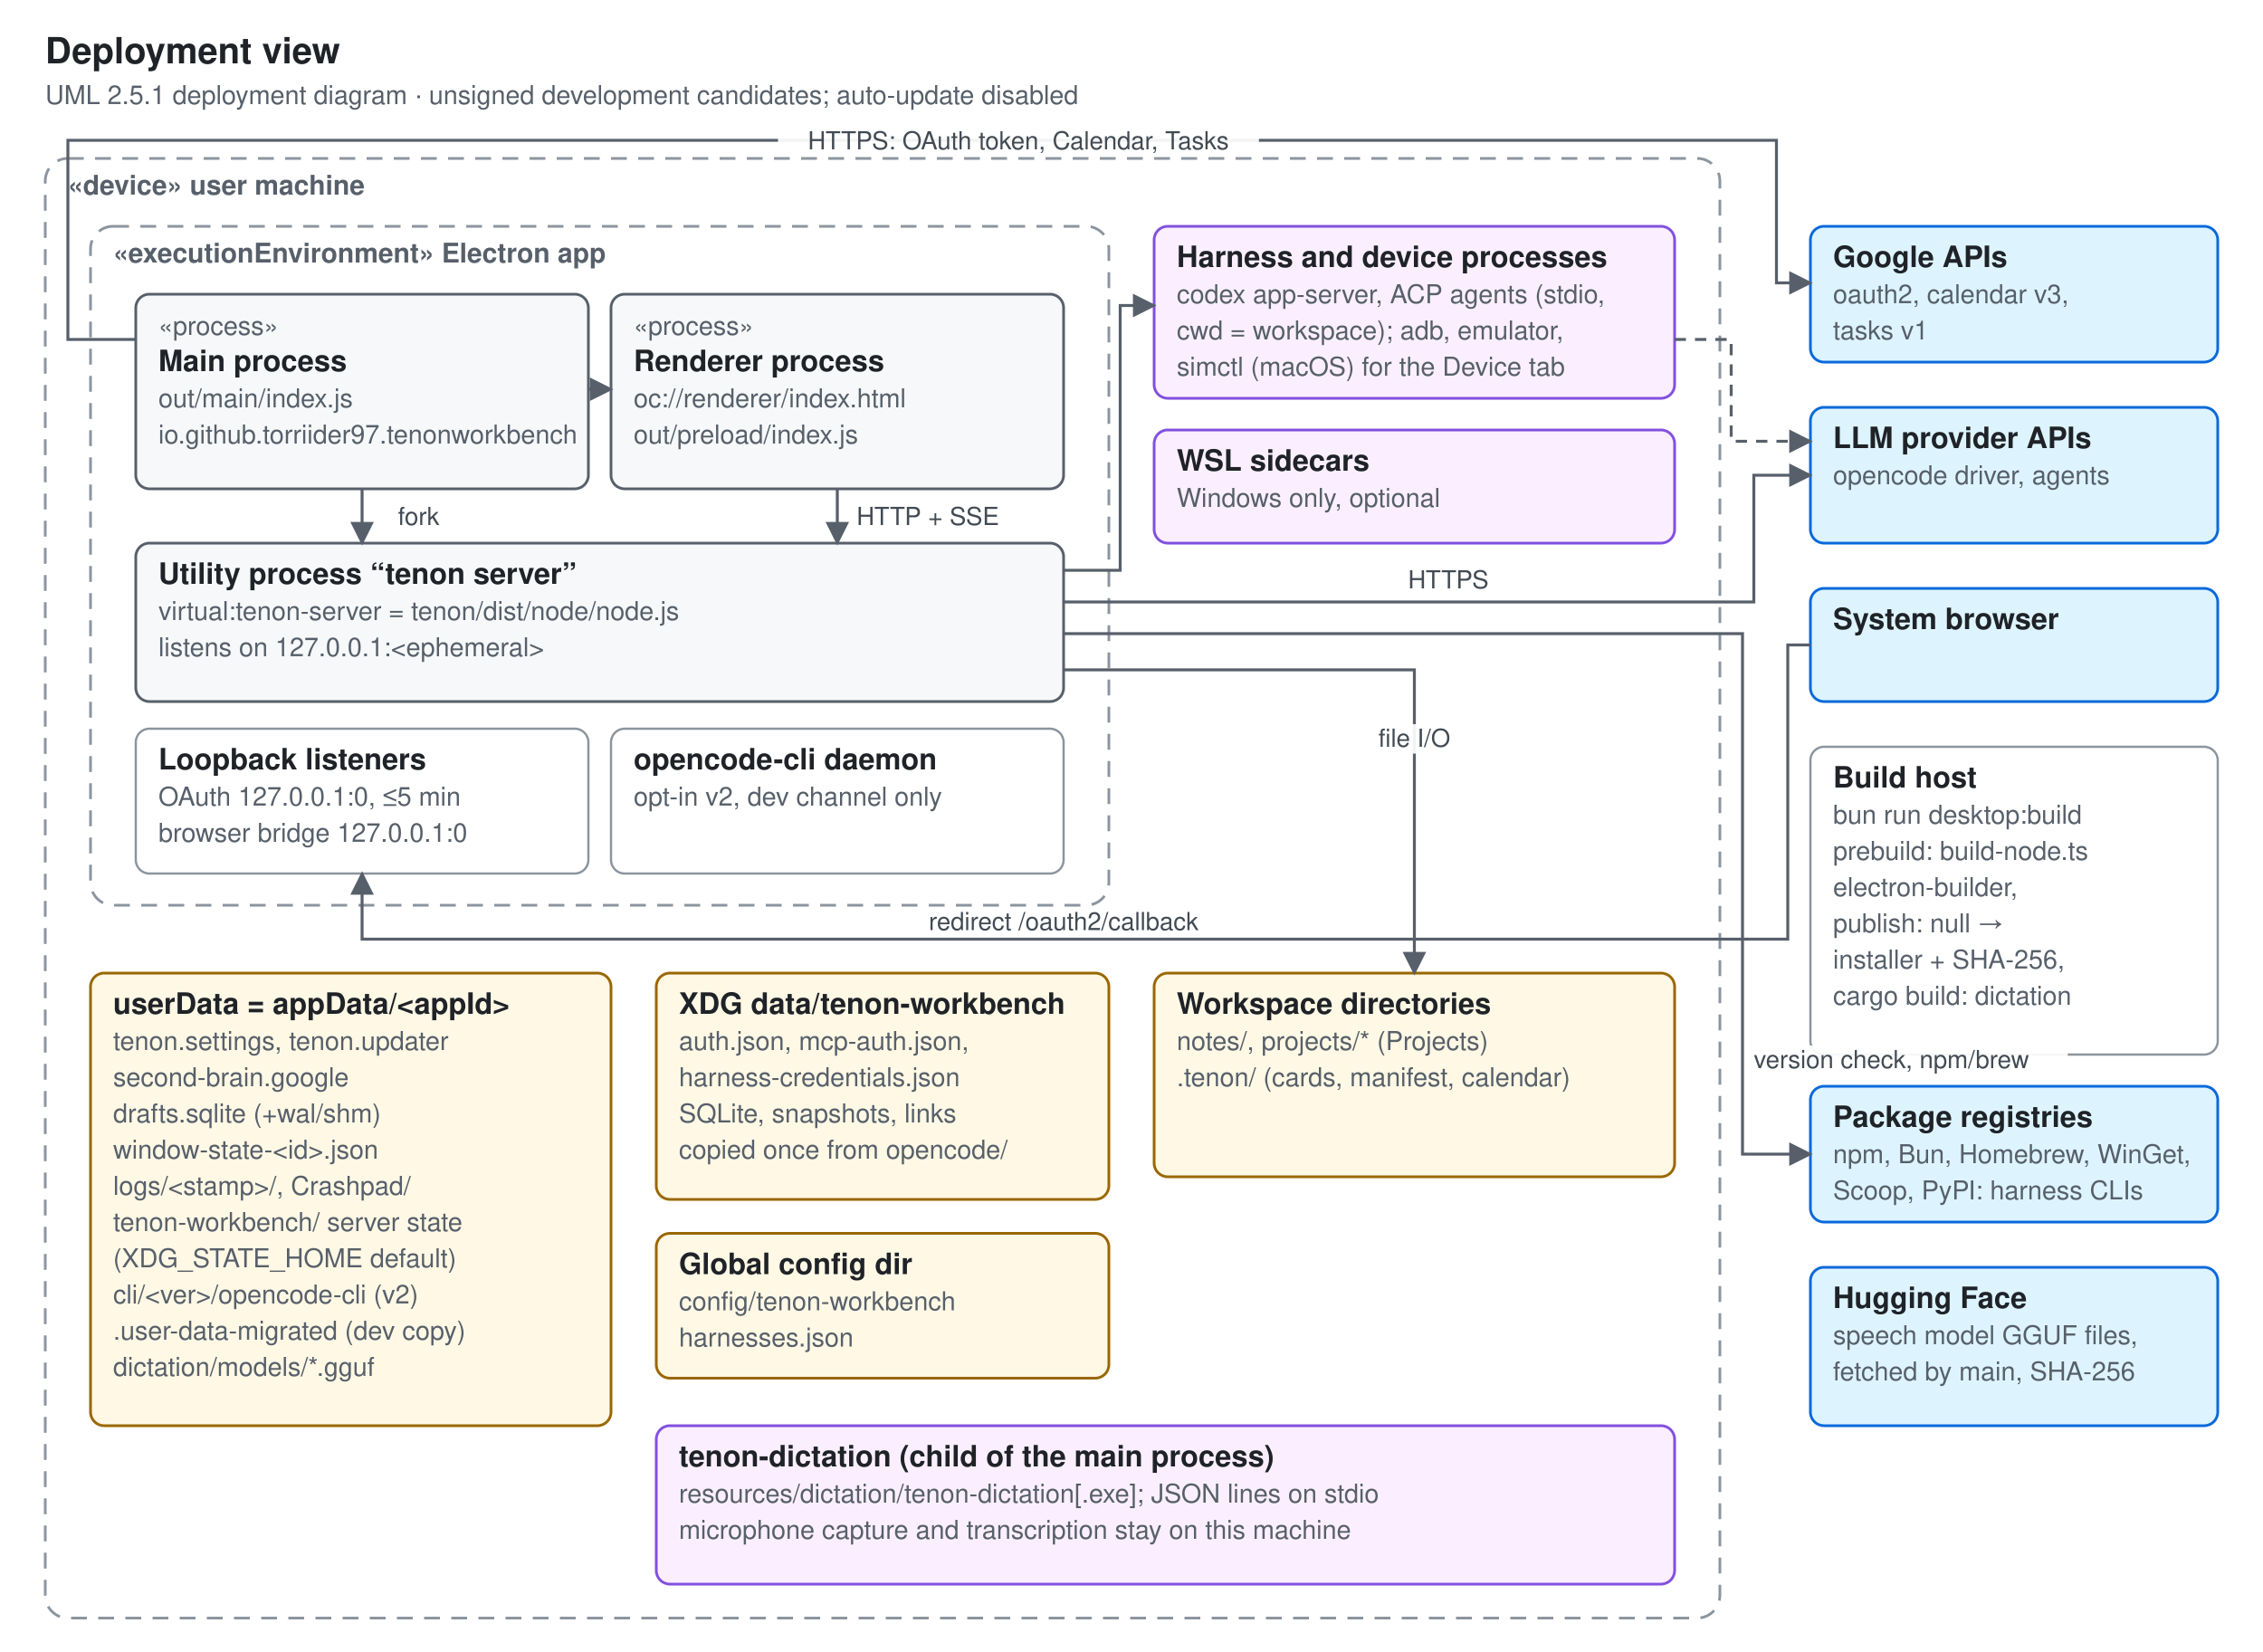
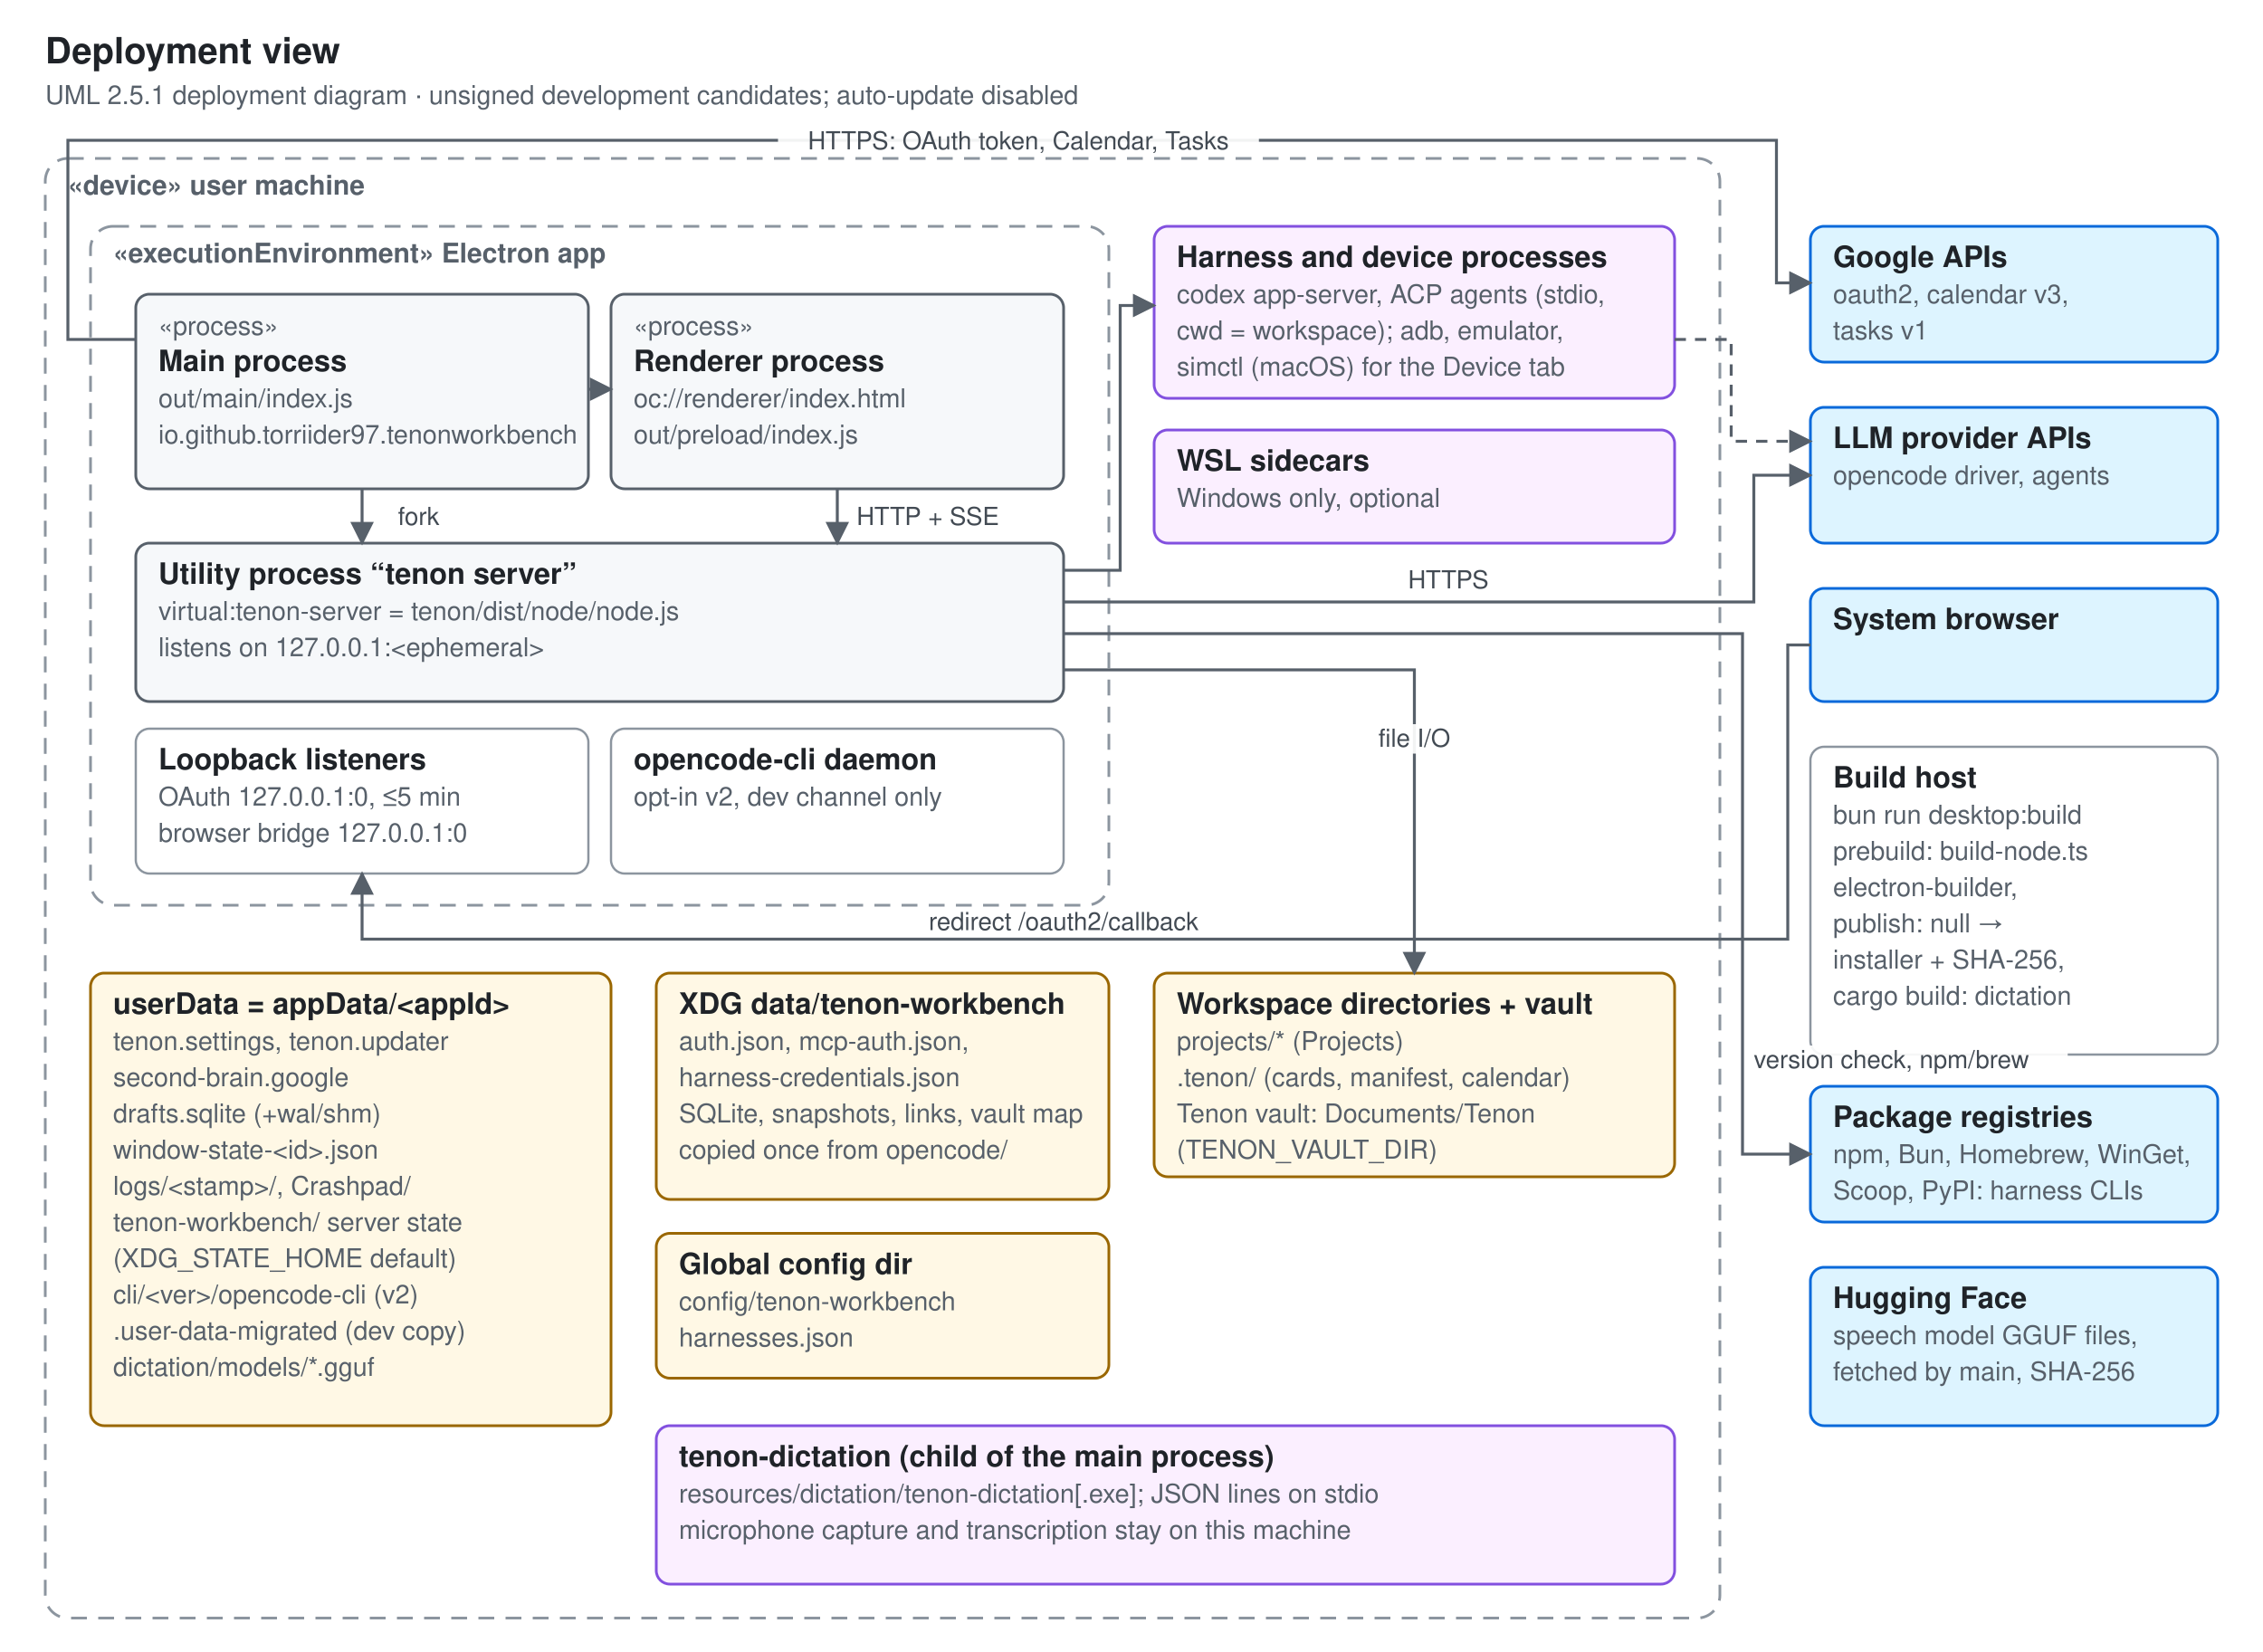
<svg xmlns="http://www.w3.org/2000/svg" viewBox="0 0 1000 730" width="1000" height="730" role="img" aria-labelledby="title desc">
  <style>
  .bg{fill:#ffffff}
  text{font-family:ui-sans-serif,system-ui,-apple-system,"Segoe UI",Helvetica,Arial,sans-serif;font-size:13px;fill:#1f2328}
  .t{font-weight:600}
  .s{font-size:11.5px;fill:#57606a}
  .h{font-size:16px;font-weight:600}
  .lbl{font-size:11px;fill:#424a53}
  .lblbg{fill:#ffffff;opacity:.92}
  .box{fill:#f6f8fa;stroke:#57606a;stroke-width:1.2}
  .sub{fill:#ffffff;stroke:#8c959f;stroke-width:1}
  .store{fill:#fff8e5;stroke:#9a6700;stroke-width:1.2}
  .ext{fill:#ddf4ff;stroke:#0969da;stroke-width:1.2}
  .proc{fill:#fbefff;stroke:#8250df;stroke-width:1.2}
  .zone{fill:none;stroke:#8c959f;stroke-width:1.2;stroke-dasharray:7 5}
  .zonet{font-size:12px;font-weight:600;fill:#57606a}
  .gapz{fill:#fff1f0;stroke:#cf222e;stroke-width:1.2}
  .e{fill:none;stroke:#57606a;stroke-width:1.3}
  .d{stroke-dasharray:5 4}
  .r{stroke:#cf222e}
  .sens{stroke:#bc4c00;stroke-width:2}
  .ah{fill:#57606a}
  .ahr{fill:#cf222e}
  .ahs{fill:#bc4c00}
  .life{stroke:#8c959f;stroke-width:1;stroke-dasharray:4 4}
  .act{fill:#eaeef2;stroke:#57606a;stroke-width:1}
  .frag{fill:none;stroke:#8c959f;stroke-width:1}
  .fragt{fill:#eaeef2;stroke:#8c959f;stroke-width:1}
  .dot{fill:#1f2328}
  .ring{fill:none;stroke:#1f2328;stroke-width:1.5}
  .dia{fill:#ffffff;stroke:#57606a;stroke-width:1.2}
  .bar{fill:#1f2328}
  @media (prefers-color-scheme: dark){
    .bg{fill:#0d1117}
    text{fill:#e6edf3}
    .s{fill:#9198a1} .lbl{fill:#c9d1d9} .lblbg{fill:#0d1117}
    .box{fill:#161b22;stroke:#8b949e} .sub{fill:#0d1117;stroke:#6e7681}
    .store{fill:#2b2111;stroke:#d29922} .ext{fill:#0c2d4a;stroke:#4493f8}
    .proc{fill:#271a3d;stroke:#ab7df8}
    .zone{stroke:#6e7681} .zonet{fill:#9198a1}
    .gapz{fill:#3a1517;stroke:#f85149}
    .e{stroke:#9198a1} .r{stroke:#f85149} .sens{stroke:#f0883e}
    .ah{fill:#9198a1} .ahr{fill:#f85149} .ahs{fill:#f0883e}
    .life{stroke:#6e7681} .act{fill:#21262d;stroke:#8b949e}
    .frag{stroke:#6e7681} .fragt{fill:#21262d;stroke:#6e7681}
    .dot{fill:#e6edf3} .ring{stroke:#e6edf3} .dia{fill:#0d1117;stroke:#8b949e} .bar{fill:#e6edf3}
  }
</style>
  <defs>
    <marker id="a" viewBox="0 0 10 10" refX="9" refY="5" markerWidth="8" markerHeight="8" orient="auto-start-reverse">
      <path class="ah" d="M0,0 L10,5 L0,10 z" />
    </marker>
    <marker id="ar" viewBox="0 0 10 10" refX="9" refY="5" markerWidth="8" markerHeight="8" orient="auto-start-reverse">
      <path class="ahr" d="M0,0 L10,5 L0,10 z" />
    </marker>
    <marker id="as" viewBox="0 0 10 10" refX="9" refY="5" markerWidth="8" markerHeight="8" orient="auto-start-reverse">
      <path class="ahs" d="M0,0 L10,5 L0,10 z" />
    </marker>
    <marker id="o" viewBox="0 0 10 10" refX="9" refY="5" markerWidth="9" markerHeight="9" orient="auto-start-reverse">
      <path class="e" d="M0,0 L10,5 L0,10" />
    </marker>
    <marker id="dm" viewBox="0 0 12 12" refX="1" refY="6" markerWidth="11" markerHeight="11" orient="auto-start-reverse">
      <path class="bar" d="M1,6 L6,1 L11,6 L6,11 z" />
    </marker>
  </defs>
  <rect class="bg" x="0" y="0" width="1000" height="730" />
  <text x="20" y="28" text-anchor="start" class="h">Deployment view</text>
  <text x="20" y="46" text-anchor="start" class="s">UML 2.5.1 deployment diagram · unsigned development candidates; auto-update disabled</text>
  <rect class="zone" x="20" y="70" width="740" height="645" rx="10" />
  <text x="30" y="86" text-anchor="start" class="zonet">«device» user machine</text>
  <rect class="zone" x="40" y="100" width="450" height="300" rx="10" />
  <text x="50" y="116" text-anchor="start" class="zonet">«executionEnvironment» Electron app</text>
  <rect class="box" x="60" y="130" width="200" height="86" rx="6" />
  <text x="70" y="148" text-anchor="start" class="s">«process»</text>
  <text x="70" y="164" text-anchor="start" class="t">Main process</text>
  <text x="70" y="180" text-anchor="start" class="s">out/main/index.js</text>
  <text x="70" y="196" text-anchor="start" class="s">io.github.torriider97.tenonworkbench</text>
  <rect class="box" x="270" y="130" width="200" height="86" rx="6" />
  <text x="280" y="148" text-anchor="start" class="s">«process»</text>
  <text x="280" y="164" text-anchor="start" class="t">Renderer process</text>
  <text x="280" y="180" text-anchor="start" class="s">oc://renderer/index.html</text>
  <text x="280" y="196" text-anchor="start" class="s">out/preload/index.js</text>
  <rect class="box" x="60" y="240" width="410" height="70" rx="6" />
  <text x="70" y="258" text-anchor="start" class="t">Utility process “tenon server”</text>
  <text x="70" y="274" text-anchor="start" class="s">virtual:tenon-server = tenon/dist/node/node.js</text>
  <text x="70" y="290" text-anchor="start" class="s">listens on 127.0.0.1:&lt;ephemeral&gt;</text>
  <rect class="sub" x="60" y="322" width="200" height="64" rx="6" />
  <text x="70" y="340" text-anchor="start" class="t">Loopback listeners</text>
  <text x="70" y="356" text-anchor="start" class="s">OAuth 127.0.0.1:0, ≤5 min</text>
  <text x="70" y="372" text-anchor="start" class="s">browser bridge 127.0.0.1:0</text>
  <rect class="sub" x="270" y="322" width="200" height="64" rx="6" />
  <text x="280" y="340" text-anchor="start" class="t">opencode-cli daemon</text>
  <text x="280" y="356" text-anchor="start" class="s">opt-in v2, dev channel only</text>
  <rect class="proc" x="510" y="100" width="230" height="76" rx="6" />
  <text x="520" y="118" text-anchor="start" class="t">Harness and device processes</text>
  <text x="520" y="134" text-anchor="start" class="s">codex app-server, ACP agents (stdio,</text>
  <text x="520" y="150" text-anchor="start" class="s">cwd = workspace); adb, emulator,</text>
  <text x="520" y="166" text-anchor="start" class="s">simctl (macOS) for the Device tab</text>
  <rect class="proc" x="510" y="190" width="230" height="50" rx="6" />
  <text x="520" y="208" text-anchor="start" class="t">WSL sidecars</text>
  <text x="520" y="224" text-anchor="start" class="s">Windows only, optional</text>
  <rect class="store" x="40" y="430" width="230" height="200" rx="6" />
  <text x="50" y="448" text-anchor="start" class="t">userData = appData/&lt;appId&gt;</text>
  <text x="50" y="464" text-anchor="start" class="s">tenon.settings, tenon.updater</text>
  <text x="50" y="480" text-anchor="start" class="s">second-brain.google</text>
  <text x="50" y="496" text-anchor="start" class="s">drafts.sqlite (+wal/shm)</text>
  <text x="50" y="512" text-anchor="start" class="s">window-state-&lt;id&gt;.json</text>
  <text x="50" y="528" text-anchor="start" class="s">logs/&lt;stamp&gt;/, Crashpad/</text>
  <text x="50" y="544" text-anchor="start" class="s">tenon-workbench/ server state</text>
  <text x="50" y="560" text-anchor="start" class="s">(XDG_STATE_HOME default)</text>
  <text x="50" y="576" text-anchor="start" class="s">cli/&lt;ver&gt;/opencode-cli (v2)</text>
  <text x="50" y="592" text-anchor="start" class="s">.user-data-migrated (dev copy)</text>
  <text x="50" y="608" text-anchor="start" class="s">dictation/models/*.gguf</text>
  <rect class="store" x="290" y="430" width="200" height="100" rx="6" />
  <text x="300" y="448" text-anchor="start" class="t">XDG data/tenon-workbench</text>
  <text x="300" y="464" text-anchor="start" class="s">auth.json, mcp-auth.json,</text>
  <text x="300" y="480" text-anchor="start" class="s">harness-credentials.json</text>
-   <text x="300" y="496" text-anchor="start" class="s">SQLite, snapshots, links</text>
+   <text x="300" y="496" text-anchor="start" class="s">SQLite, snapshots, links, vault map</text>
  <text x="300" y="512" text-anchor="start" class="s">copied once from opencode/</text>
  <rect class="store" x="290" y="545" width="200" height="64" rx="6" />
  <text x="300" y="563" text-anchor="start" class="t">Global config dir</text>
  <text x="300" y="579" text-anchor="start" class="s">config/tenon-workbench</text>
  <text x="300" y="595" text-anchor="start" class="s">harnesses.json</text>
  <rect class="store" x="510" y="430" width="230" height="90" rx="6" />
-   <text x="520" y="448" text-anchor="start" class="t">Workspace directories</text>
-   <text x="520" y="464" text-anchor="start" class="s">notes/, projects/* (Projects)</text>
+   <text x="520" y="448" text-anchor="start" class="t">Workspace directories + vault</text>
+   <text x="520" y="464" text-anchor="start" class="s">projects/* (Projects)</text>
  <text x="520" y="480" text-anchor="start" class="s">.tenon/ (cards, manifest, calendar)</text>
+   <text x="520" y="496" text-anchor="start" class="s">Tenon vault: Documents/Tenon</text>
+   <text x="520" y="512" text-anchor="start" class="s">(TENON_VAULT_DIR)</text>
  <rect class="ext" x="800" y="100" width="180" height="60" rx="6" />
  <text x="810" y="118" text-anchor="start" class="t">Google APIs</text>
  <text x="810" y="134" text-anchor="start" class="s">oauth2, calendar v3,</text>
  <text x="810" y="150" text-anchor="start" class="s">tasks v1</text>
  <rect class="ext" x="800" y="180" width="180" height="60" rx="6" />
  <text x="810" y="198" text-anchor="start" class="t">LLM provider APIs</text>
  <text x="810" y="214" text-anchor="start" class="s">opencode driver, agents</text>
  <rect class="ext" x="800" y="260" width="180" height="50" rx="6" />
  <text x="810" y="278" text-anchor="start" class="t">System browser</text>
  <rect class="ext" x="800" y="480" width="180" height="60" rx="6" />
  <text x="810" y="498" text-anchor="start" class="t">Package registries</text>
  <text x="810" y="514" text-anchor="start" class="s">npm, Bun, Homebrew, WinGet,</text>
  <text x="810" y="530" text-anchor="start" class="s">Scoop, PyPI: harness CLIs</text>
  <rect class="proc" x="290" y="630" width="450" height="70" rx="6" />
  <text x="300" y="648" text-anchor="start" class="t">tenon-dictation (child of the main process)</text>
  <text x="300" y="664" text-anchor="start" class="s">resources/dictation/tenon-dictation[.exe]; JSON lines on stdio</text>
  <text x="300" y="680" text-anchor="start" class="s">microphone capture and transcription stay on this machine</text>
  <rect class="ext" x="800" y="560" width="180" height="70" rx="6" />
  <text x="810" y="578" text-anchor="start" class="t">Hugging Face</text>
  <text x="810" y="594" text-anchor="start" class="s">speech model GGUF files,</text>
  <text x="810" y="610" text-anchor="start" class="s">fetched by main, SHA-256</text>
  <rect class="sub" x="800" y="330" width="180" height="136" rx="6" />
  <text x="810" y="348" text-anchor="start" class="t">Build host</text>
  <text x="810" y="364" text-anchor="start" class="s">bun run desktop:build</text>
  <text x="810" y="380" text-anchor="start" class="s">prebuild: build-node.ts</text>
  <text x="810" y="396" text-anchor="start" class="s">electron-builder,</text>
  <text x="810" y="412" text-anchor="start" class="s">publish: null →</text>
  <text x="810" y="428" text-anchor="start" class="s">installer + SHA-256,</text>
  <text x="810" y="444" text-anchor="start" class="s">cargo build: dictation</text>
  <path class="e " d="M260,172 L270,172" marker-end="url(#a)" />
  <path class="e " d="M160,216 L160,240" marker-end="url(#a)" />
  <path class="e " d="M370,216 L370,240" marker-end="url(#a)" />
  <path class="e " d="M60,150 L30,150 L30,62 L785,62 L785,125 L800,125" marker-end="url(#a)" />
  <path class="e " d="M470,252 L495,252 L495,135 L510,135" marker-end="url(#a)" />
  <path class="e " d="M470,266 L775,266 L775,210 L800,210" marker-end="url(#a)" />
  <path class="e d" d="M740,150 L765,150 L765,195 L800,195" marker-end="url(#a)" />
  <path class="e " d="M800,285 L790,285 L790,415 L160,415 L160,386" marker-end="url(#a)" />
  <path class="e " d="M470,296 L625,296 L625,430" marker-end="url(#a)" />
  <path class="e " d="M470,280 L770,280 L770,510 L800,510" marker-end="url(#a)" />
  <rect class="lblbg" x="170.2" y="222.0" width="29.6" height="13" rx="2" />
  <text class="lbl" x="185" y="232" text-anchor="middle">fork</text>
  <rect class="lblbg" x="377.5" y="222.0" width="65.0" height="13" rx="2" />
  <text class="lbl" x="410" y="232" text-anchor="middle">HTTP + SSE</text>
  <rect class="lblbg" x="343.8" y="56.0" width="212.5" height="13" rx="2" />
  <text class="lbl" x="450" y="66" text-anchor="middle">HTTPS: OAuth token, Calendar, Tasks</text>
  <rect class="lblbg" x="622.2" y="250.0" width="35.5" height="13" rx="2" />
  <text class="lbl" x="640" y="260" text-anchor="middle">HTTPS</text>
  <rect class="lblbg" x="393.2" y="401.0" width="153.5" height="13" rx="2" />
  <text class="lbl" x="470" y="411" text-anchor="middle">redirect /oauth2/callback</text>
  <rect class="lblbg" x="598.4" y="320.0" width="53.2" height="13" rx="2" />
  <text class="lbl" x="625" y="330" text-anchor="middle">file I/O</text>
  <rect class="lblbg" x="772.0" y="462.0" width="141.7" height="13" rx="2" />
  <text class="lbl" x="775" y="472" text-anchor="start">version check, npm/brew</text>
</svg>
